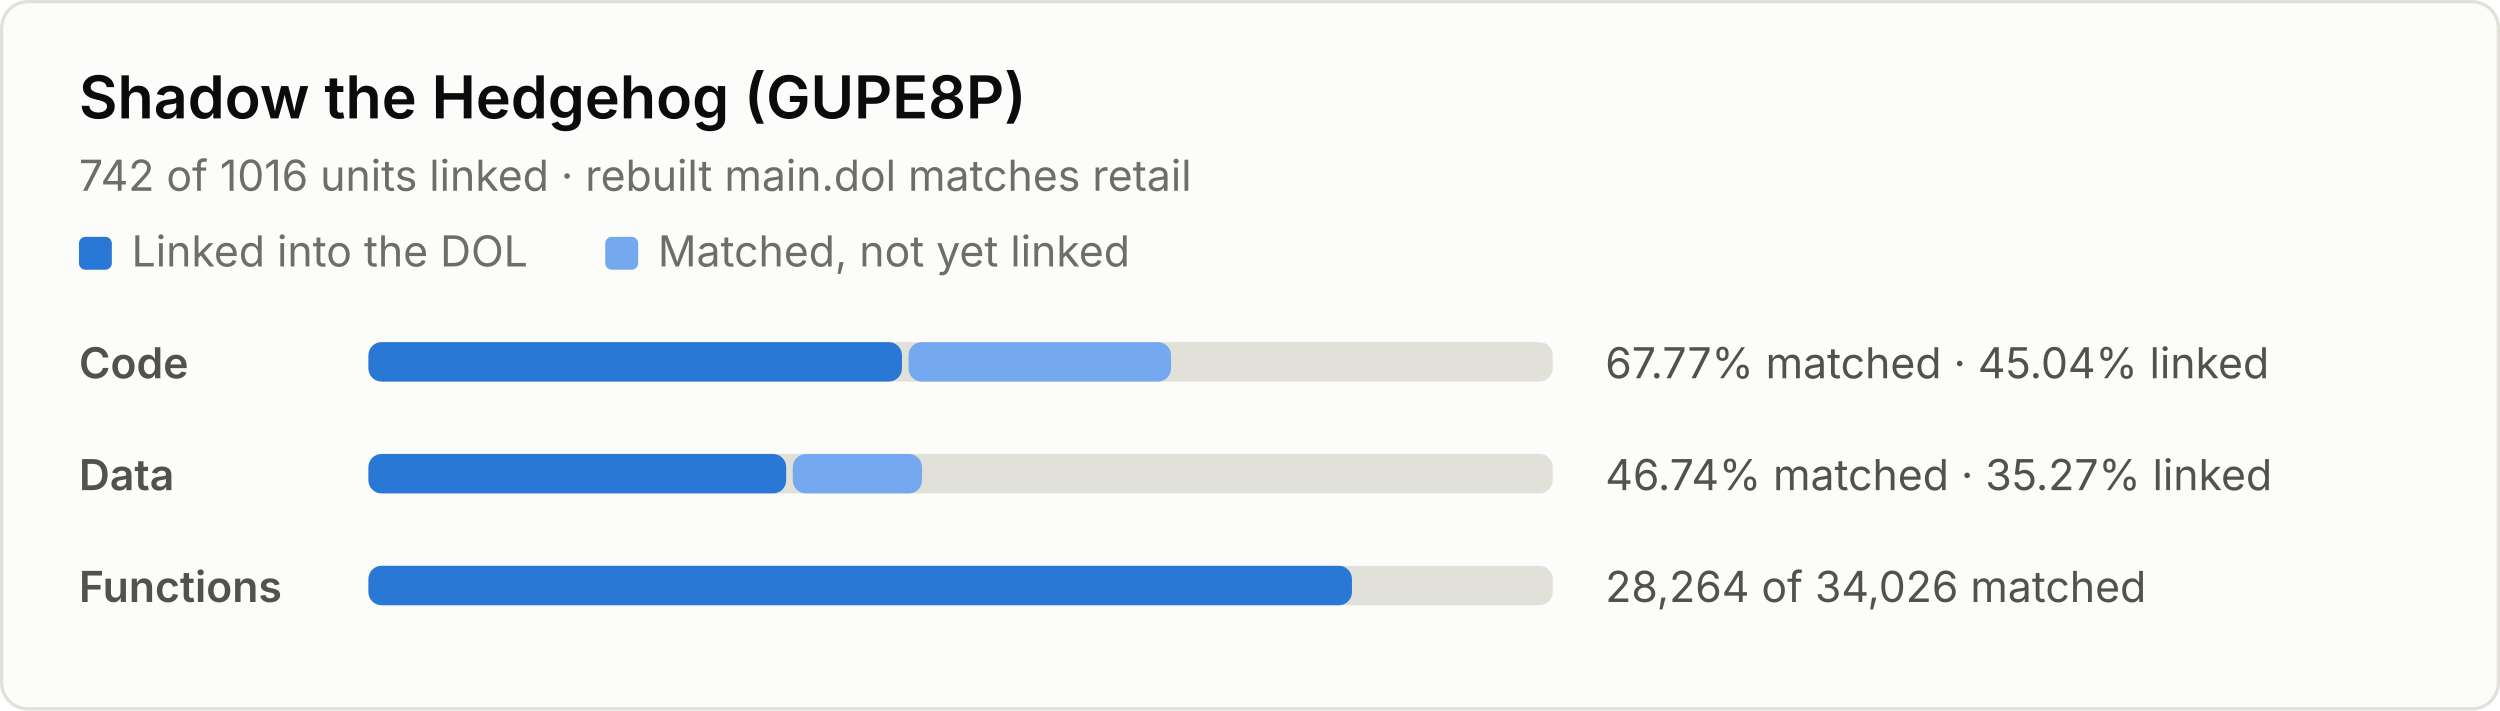
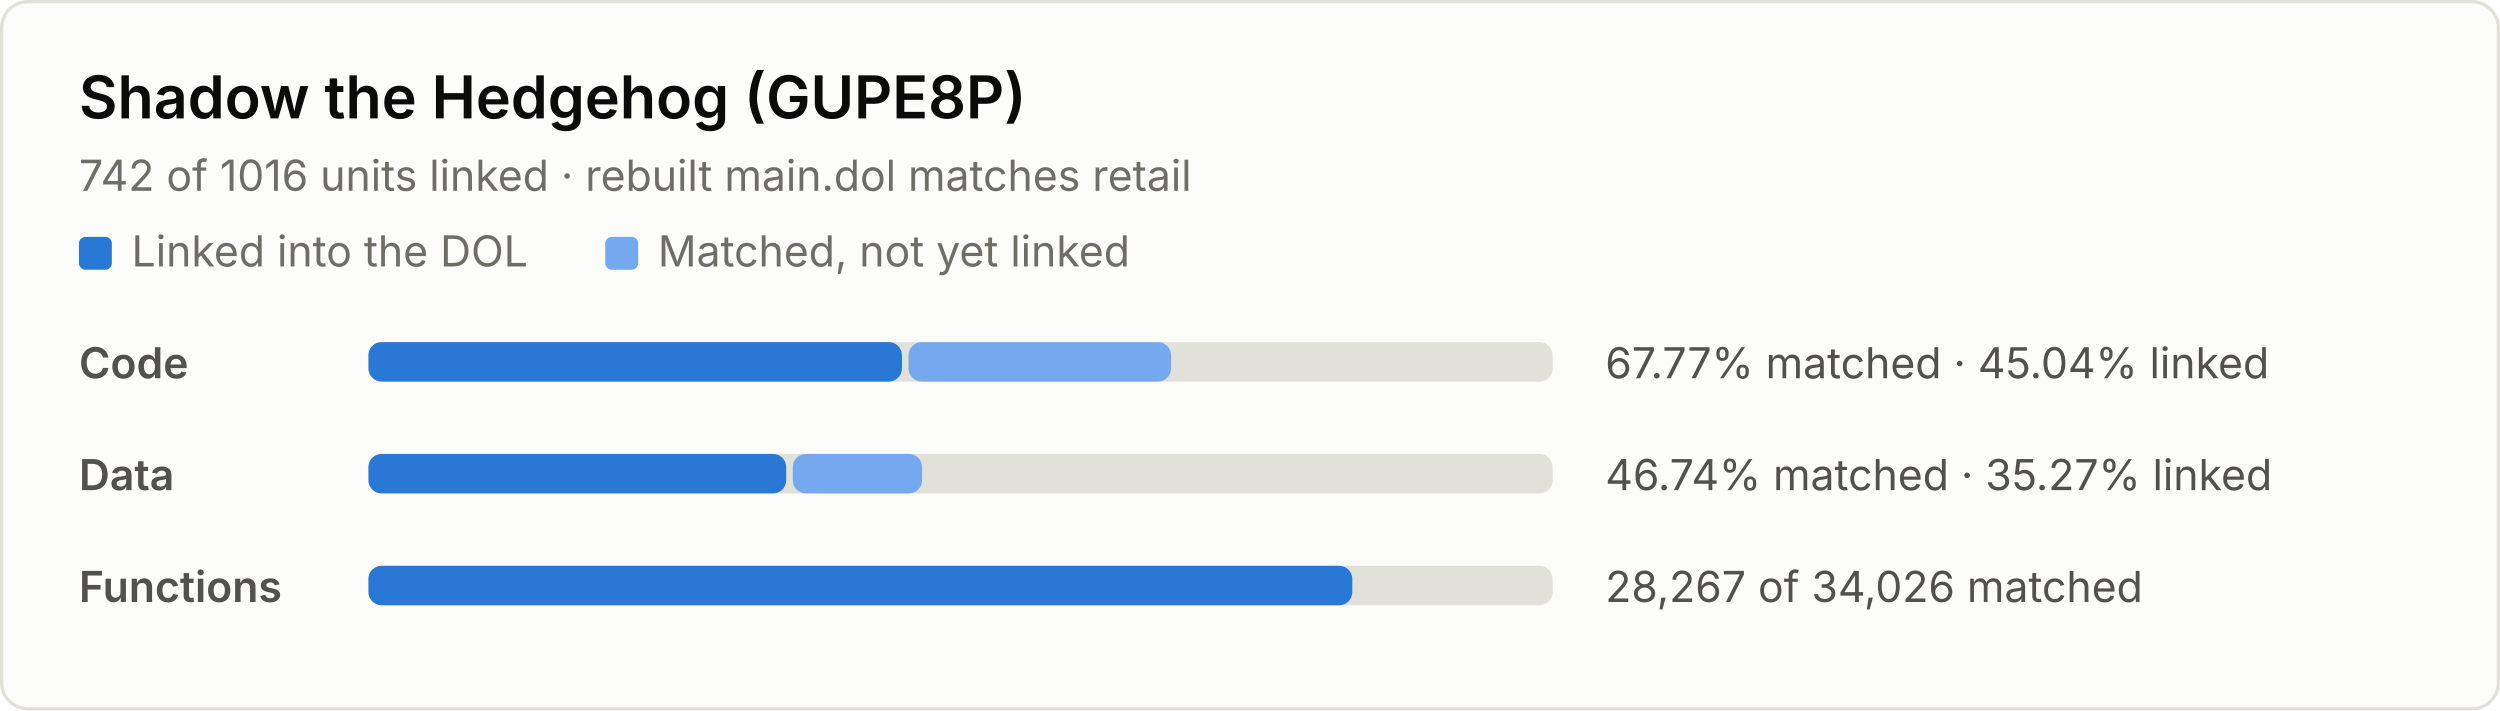
<svg xmlns="http://www.w3.org/2000/svg" width="760" height="216" viewBox="0 0 760 216" role="img" aria-label="Decompilation progress: 67.77% of code matched, 45.04% linked">
  <style>
.bg { fill: #fcfcfb; stroke: #e1e0d9; }
.title { fill: #0b0b0b; font: 600 18px system-ui, -apple-system, "Segoe UI", sans-serif; }
.sub, .label, .nums, .key { font: 13px system-ui, -apple-system, "Segoe UI", sans-serif; }
.sub, .key { fill: #6f6d68; }
.label { fill: #52514e; font-weight: 600; }
.nums { fill: #52514e; font-variant-numeric: tabular-nums; }
.track { fill: #e1e0d9; }
.linked { fill: #2a78d6; }
.matched { fill: #74a9f0; }
@media (prefers-color-scheme: dark) {
  .bg { fill: #1a1a19; stroke: #2c2c2a; }
  .title { fill: #f0efec; }
  .sub, .key { fill: #9a988f; }
  .label, .nums { fill: #c3c2b7; }
  .track { fill: #2c2c2a; }
  .linked { fill: #4a94ec; }
  .matched { fill: #2260b0; }
}
</style>
  <rect class="bg" x="0.5" y="0.5" width="759" height="215" rx="8" />
  <text class="title" x="24" y="36">Shadow the Hedgehog (GUPE8P)</text>
  <text class="sub" x="24" y="58">742 of 1016 units linked · rebuilt main.dol matches retail</text>
  <rect class="linked" x="24" y="72" width="10" height="10" rx="2" />
  <text class="key" x="40" y="81">Linked into the DOL</text>
  <rect class="matched" x="184" y="72" width="10" height="10" rx="2" />
  <text class="key" x="200" y="81">Matched, not yet linked</text>
  <text class="label" x="24" y="115">Code</text>
  <rect class="track" x="112" y="104" width="360" height="12" rx="4" />
  <rect class="linked" x="112" y="104" width="162.2" height="12" rx="4" />
  <rect class="matched" x="276.2" y="104" width="79.8" height="12" rx="4" />
  <text class="nums" x="488" y="115">67.77% matched · 45.04% linked</text>
  <text class="label" x="24" y="149">Data</text>
  <rect class="track" x="112" y="138" width="360" height="12" rx="4" />
  <rect class="linked" x="112" y="138" width="127.0" height="12" rx="4" />
  <rect class="matched" x="241.0" y="138" width="39.3" height="12" rx="4" />
  <text class="nums" x="488" y="149">46.74% matched · 35.27% linked</text>
  <text class="label" x="24" y="183">Functions</text>
  <rect class="track" x="112" y="172" width="360" height="12" rx="4" />
-   <rect class="linked" x="112" y="172" width="299.0" height="12" rx="4" />
-   <text class="nums" x="488" y="183">28,264 of 34,026 matched</text>
+   <rect class="linked" x="112" y="172" width="299.1" height="12" rx="4" />
+   <text class="nums" x="488" y="183">28,267 of 34,026 matched</text>
</svg>
